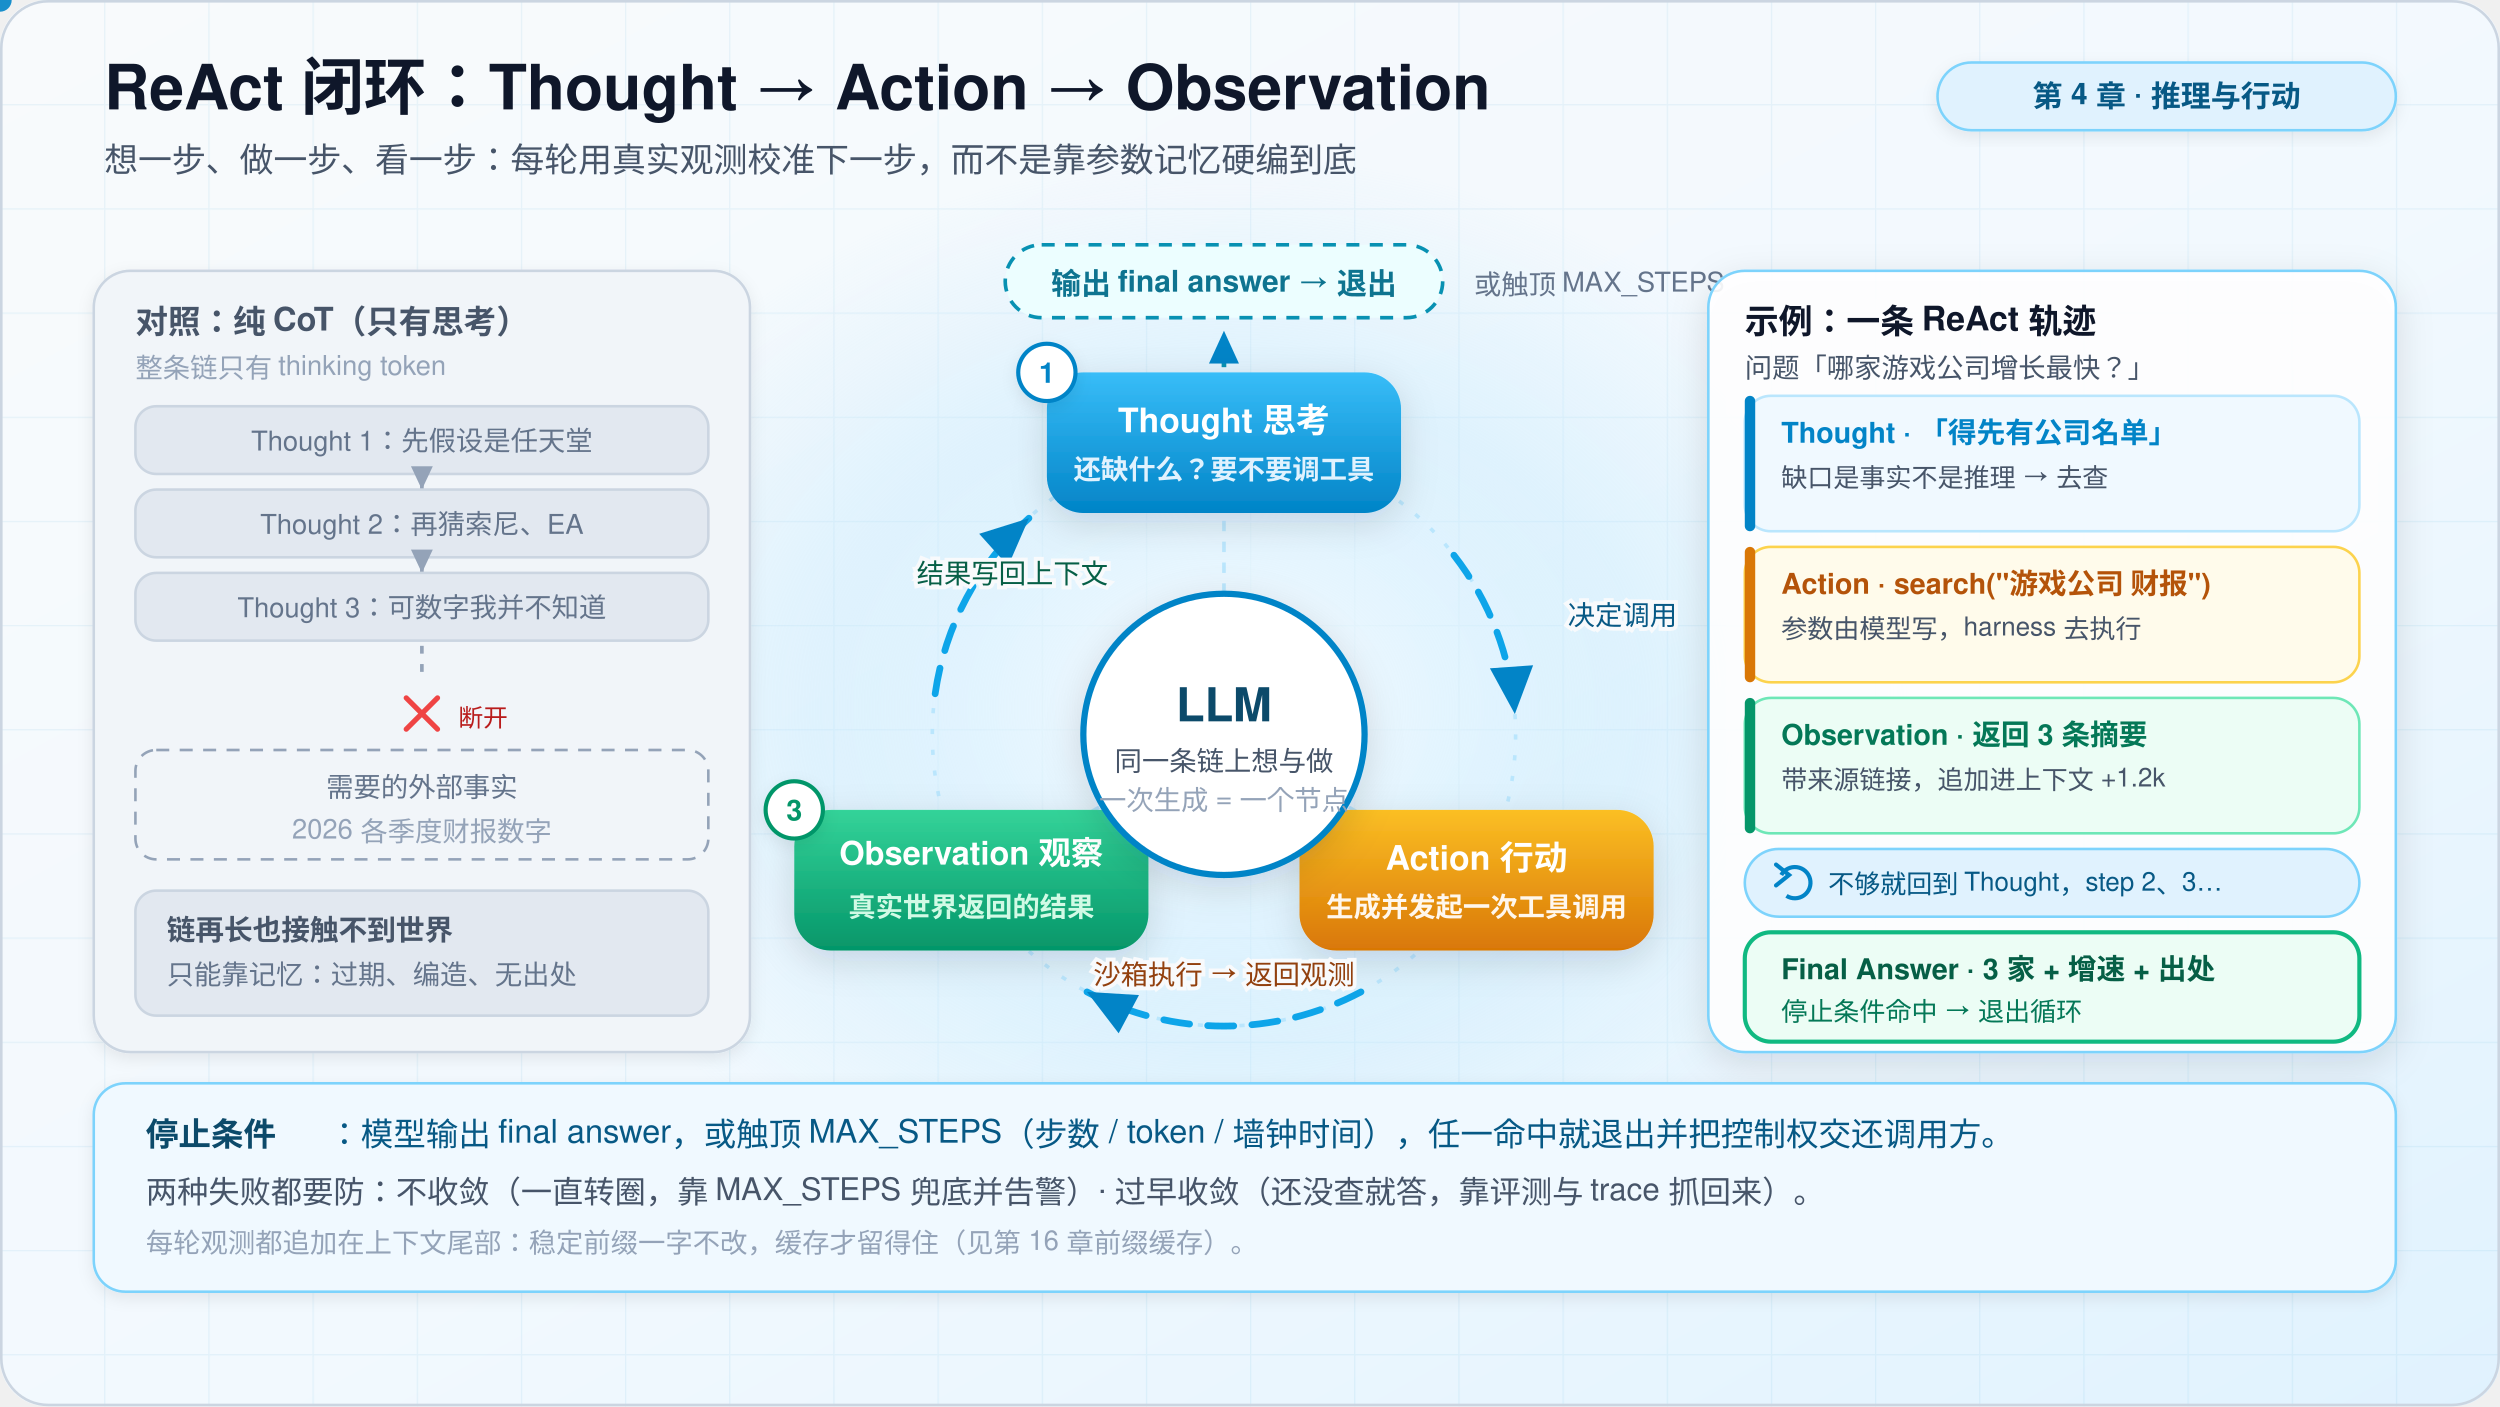
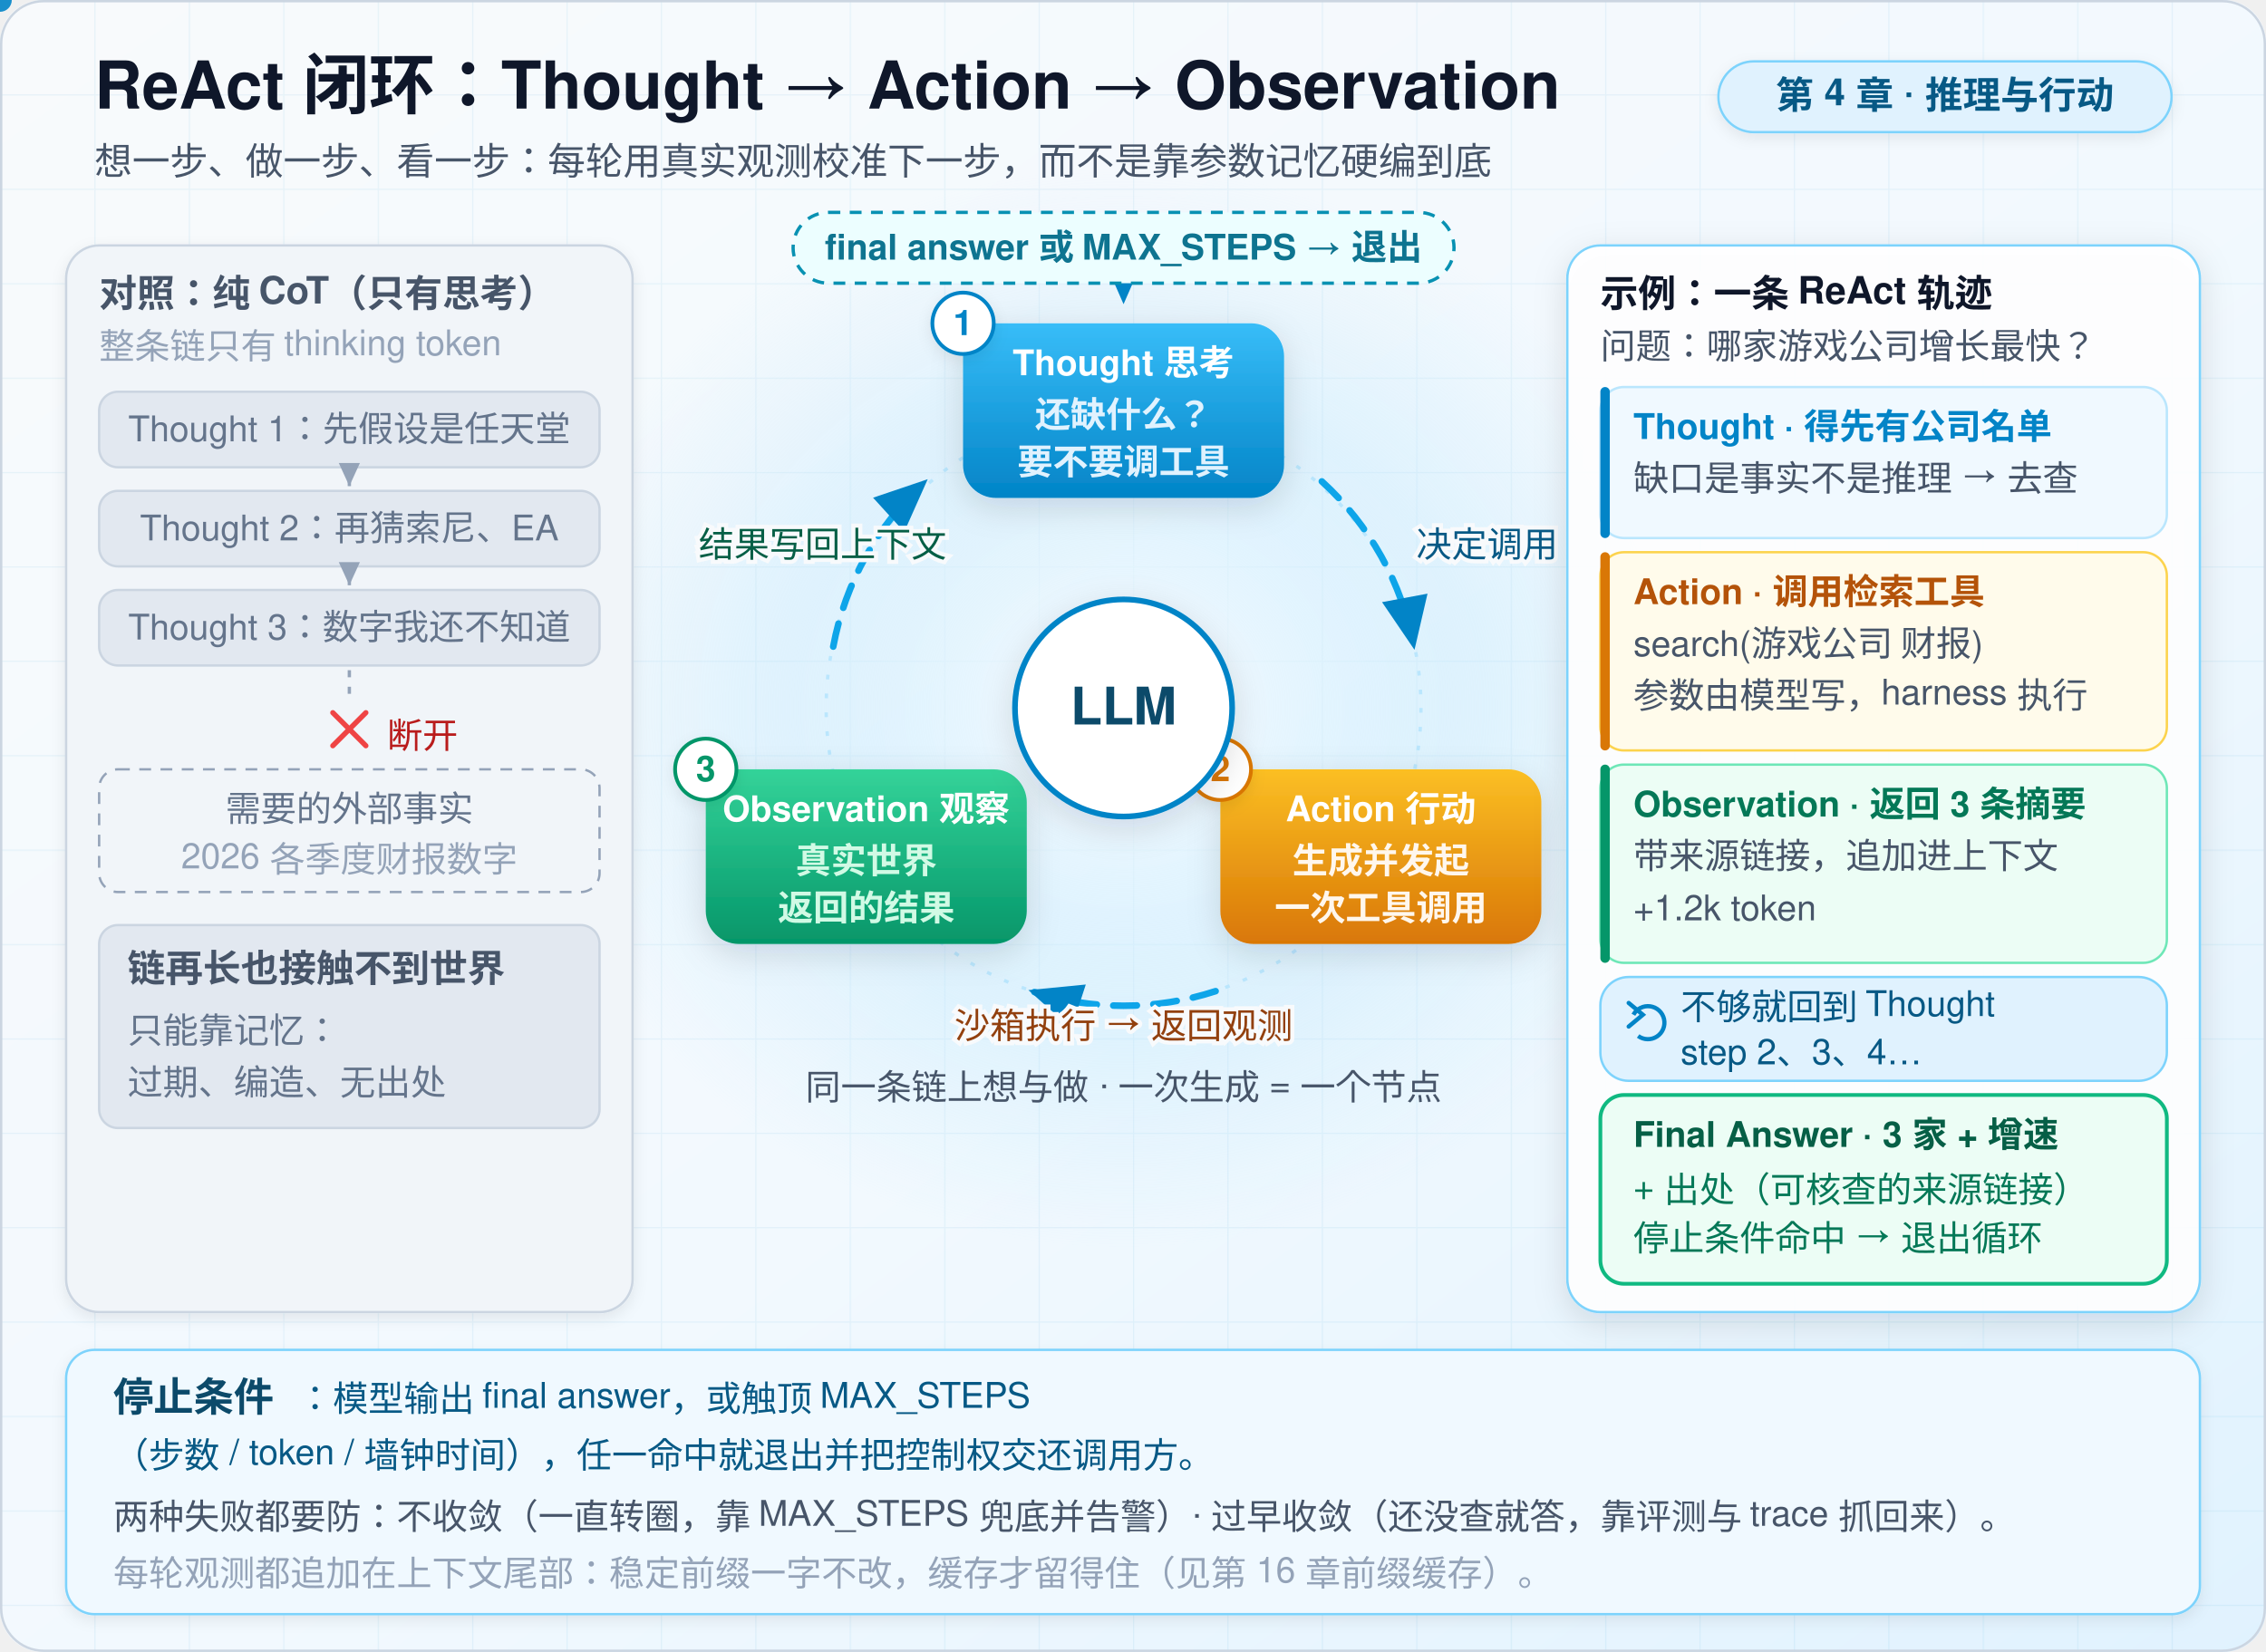
- <svg xmlns="http://www.w3.org/2000/svg" viewBox="0 0 960 540" width="960" height="540" font-family="-apple-system,Segoe UI,Helvetica,Arial,sans-serif" font-size="13" role="img" aria-label="ReAct 闭环示意图：LLM 居中，Thought、Action、Observation 三节点顺时针循环并带流动动画；右侧示例轨迹卡（查游戏公司财报），左侧灰色对比卡说明纯 CoT 只有思考链接触不到世界；底部说明停止条件是输出 final answer 或触顶 MAX_STEPS">
+ <svg xmlns="http://www.w3.org/2000/svg" viewBox="0 0 960 700" width="960" height="700" font-family="-apple-system,Segoe UI,Helvetica,Arial,sans-serif" font-size="15" role="img" aria-label="ReAct 闭环示意图：LLM 居中，Thought、Action、Observation 三节点顺时针循环并带流动动画；右侧示例轨迹卡（查游戏公司财报），左侧灰色对比卡说明纯 CoT 只有思考链接触不到世界；底部说明停止条件是输出 final answer 或触顶 MAX_STEPS">
  <defs>
    <linearGradient id="bg2" x1="0" y1="0" x2="1" y2="1">
      <stop offset="0%" stop-color="#f8fafc" />
      <stop offset="55%" stop-color="#f2f9fe" />
      <stop offset="100%" stop-color="#e0f2fe" />
    </linearGradient>
    <radialGradient id="glow" cx="50%" cy="50%" r="50%">
      <stop offset="0%" stop-color="#ffffff" stop-opacity="0.95" />
      <stop offset="60%" stop-color="#bae6fd" stop-opacity="0.35" />
      <stop offset="100%" stop-color="#bae6fd" stop-opacity="0" />
    </radialGradient>
    <pattern id="grid2" width="40" height="40" patternUnits="userSpaceOnUse">
      <path d="M40 0H0V40" fill="none" stroke="#0284c7" stroke-opacity="0.07" stroke-width="1" />
    </pattern>
    <linearGradient id="gTh" x1="0" y1="0" x2="0" y2="1">
      <stop offset="0%" stop-color="#38bdf8" />
      <stop offset="100%" stop-color="#0284c7" />
    </linearGradient>
    <linearGradient id="gAc" x1="0" y1="0" x2="0" y2="1">
      <stop offset="0%" stop-color="#fbbf24" />
      <stop offset="100%" stop-color="#d97706" />
    </linearGradient>
    <linearGradient id="gOb" x1="0" y1="0" x2="0" y2="1">
      <stop offset="0%" stop-color="#34d399" />
      <stop offset="100%" stop-color="#059669" />
    </linearGradient>
    <filter id="sh2" x="-25%" y="-25%" width="150%" height="150%">
      <feDropShadow dx="0" dy="4" stdDeviation="7" flood-color="#0f172a" flood-opacity="0.13" />
    </filter>
    <filter id="sh2s" x="-25%" y="-25%" width="150%" height="150%">
      <feDropShadow dx="0" dy="2" stdDeviation="3" flood-color="#0f172a" flood-opacity="0.08" />
    </filter>
-     <marker id="arrSky" markerWidth="10" markerHeight="10" refX="7" refY="3.2" orient="auto">
-       <path d="M0,0 L7,3.2 L0,6.4 z" fill="#0284c7" />
+     <marker id="arrSky" markerWidth="11" markerHeight="11" refX="7.5" refY="3.5" orient="auto">
+       <path d="M0,0 L8,3.5 L0,7 z" fill="#0284c7" />
    </marker>
-     <marker id="arrGy" markerWidth="9" markerHeight="9" refX="6.4" refY="3" orient="auto">
-       <path d="M0,0 L6.4,3 L0,6 z" fill="#94a3b8" />
+     <marker id="arrGy" markerWidth="10" markerHeight="10" refX="7" refY="3.2" orient="auto">
+       <path d="M0,0 L7,3.2 L0,6.4 z" fill="#94a3b8" />
    </marker>
  </defs>
-   <rect width="960" height="540" rx="18" fill="url(#bg2)" />
-   <rect width="960" height="540" rx="18" fill="url(#grid2)" />
-   <ellipse cx="470" cy="272" rx="268" ry="212" fill="url(#glow)" />
-   <rect x="0.5" y="0.5" width="959" height="539" rx="18" fill="none" stroke="#cbd5e1" />
-   <text x="40" y="42" font-size="24" font-weight="700" fill="#0f172a">ReAct 闭环：Thought → Action → Observation</text>
-   <text x="40" y="66" font-size="13" fill="#475569">想一步、做一步、看一步：每轮用真实观测校准下一步，而不是靠参数记忆硬编到底</text>
+   <rect width="960" height="700" rx="18" fill="url(#bg2)" />
+   <rect width="960" height="700" rx="18" fill="url(#grid2)" />
+   <ellipse cx="476" cy="300" rx="250" ry="230" fill="url(#glow)" />
+   <rect x="0.5" y="0.5" width="959" height="699" rx="18" fill="none" stroke="#cbd5e1" />
+   <text x="40" y="46" font-size="28" font-weight="700" fill="#0f172a">ReAct 闭环：Thought → Action → Observation</text>
+   <text x="40" y="74" font-size="16" fill="#475569">想一步、做一步、看一步：每轮用真实观测校准下一步，而不是靠参数记忆硬编到底</text>
  <g filter="url(#sh2s)">
-     <rect x="744" y="24" width="176" height="26" rx="13" fill="#e0f2fe" stroke="#7dd3fc" />
+     <rect x="728" y="26" width="192" height="30" rx="15" fill="#e0f2fe" stroke="#7dd3fc" />
  </g>
-   <text x="832" y="41" text-anchor="middle" font-size="11.5" font-weight="700" fill="#075985">第 4 章 · 推理与行动</text>
+   <text x="824" y="46" text-anchor="middle" font-size="16" font-weight="700" fill="#075985">第 4 章 · 推理与行动</text>
  <g filter="url(#sh2s)">
-     <rect x="36" y="104" width="252" height="300" rx="14" fill="#f1f5f9" stroke="#cbd5e1" />
+     <rect x="28" y="104" width="240" height="452" rx="14" fill="#f1f5f9" stroke="#cbd5e1" />
  </g>
-   <text x="52" y="128" font-size="12.5" font-weight="700" fill="#475569">对照：纯 CoT（只有思考）</text>
-   <text x="52" y="145" font-size="10.5" fill="#94a3b8">整条链只有 thinking token</text>
-   <rect x="52" y="156" width="220" height="26" rx="8" fill="#e2e8f0" stroke="#cbd5e1" />
-   <text x="162" y="173" text-anchor="middle" font-size="10.5" fill="#64748b">Thought 1：先假设是任天堂</text>
-   <path d="M162 182v6" stroke="#94a3b8" stroke-width="1.4" marker-end="url(#arrGy)" />
-   <rect x="52" y="188" width="220" height="26" rx="8" fill="#e2e8f0" stroke="#cbd5e1" />
-   <text x="162" y="205" text-anchor="middle" font-size="10.5" fill="#64748b">Thought 2：再猜索尼、EA</text>
-   <path d="M162 214v6" stroke="#94a3b8" stroke-width="1.4" marker-end="url(#arrGy)" />
-   <rect x="52" y="220" width="220" height="26" rx="8" fill="#e2e8f0" stroke="#cbd5e1" />
-   <text x="162" y="237" text-anchor="middle" font-size="10.5" fill="#64748b">Thought 3：可数字我并不知道</text>
-   <path d="M162 248v14" stroke="#94a3b8" stroke-width="1.4" stroke-dasharray="3 4" />
-   <g stroke="#ef4444" stroke-width="2" stroke-linecap="round">
-     <path d="M156 268 L168 280" />
-     <path d="M168 268 L156 280" />
+   <text x="42" y="130" font-size="16" font-weight="700" fill="#475569">对照：纯 CoT（只有思考）</text>
+   <text x="42" y="152" font-size="15" fill="#94a3b8">整条链只有 thinking token</text>
+   <rect x="42" y="166" width="212" height="32" rx="8" fill="#e2e8f0" stroke="#cbd5e1" />
+   <text x="148" y="187" text-anchor="middle" font-size="15" fill="#64748b">Thought 1：先假设是任天堂</text>
+   <path d="M148 198v8" stroke="#94a3b8" stroke-width="1.4" marker-end="url(#arrGy)" />
+   <rect x="42" y="208" width="212" height="32" rx="8" fill="#e2e8f0" stroke="#cbd5e1" />
+   <text x="148" y="229" text-anchor="middle" font-size="15" fill="#64748b">Thought 2：再猜索尼、EA</text>
+   <path d="M148 240v8" stroke="#94a3b8" stroke-width="1.4" marker-end="url(#arrGy)" />
+   <rect x="42" y="250" width="212" height="32" rx="8" fill="#e2e8f0" stroke="#cbd5e1" />
+   <text x="148" y="271" text-anchor="middle" font-size="15" fill="#64748b">Thought 3：数字我还不知道</text>
+   <path d="M148 284v12" stroke="#94a3b8" stroke-width="1.4" stroke-dasharray="3 4" />
+   <g stroke="#ef4444" stroke-width="2.2" stroke-linecap="round">
+     <path d="M141 302 L155 316" />
+     <path d="M155 302 L141 316" />
  </g>
-   <text x="176" y="279" font-size="9.5" fill="#b91c1c">断开</text>
-   <rect x="52" y="288" width="220" height="42" rx="8" fill="none" stroke="#94a3b8" stroke-dasharray="5 4" />
-   <text x="162" y="306" text-anchor="middle" font-size="10.5" fill="#64748b">需要的外部事实</text>
-   <text x="162" y="322" text-anchor="middle" font-size="10.5" fill="#94a3b8">2026 各季度财报数字</text>
-   <rect x="52" y="342" width="220" height="48" rx="8" fill="#e2e8f0" stroke="#cbd5e1" />
-   <text x="64" y="361" font-size="11" font-weight="700" fill="#475569">链再长也接触不到世界</text>
-   <text x="64" y="378" font-size="10.5" fill="#64748b">只能靠记忆：过期、编造、无出处</text>
-   <circle cx="470" cy="282" r="112" fill="none" stroke="#bae6fd" stroke-width="1.4" stroke-dasharray="2 6" />
-   <g stroke="#bae6fd" stroke-width="1.4" stroke-dasharray="4 4">
-     <path d="M470 228v-30" />
-     <path d="M518 310l26 15" />
-     <path d="M422 310l-26 15" />
-   </g>
-   <g fill="none" stroke="#0ea5e9" stroke-width="2.6" stroke-linecap="round" stroke-dasharray="10 7" marker-end="url(#arrSky)">
-     <path d="M558.3 213.2 A112 112 0 0 1 581.7 274.2">
+   <text x="164" y="317" font-size="15" fill="#b91c1c">断开</text>
+   <rect x="42" y="326" width="212" height="52" rx="8" fill="none" stroke="#94a3b8" stroke-dasharray="5 4" />
+   <text x="148" y="348" text-anchor="middle" font-size="15" fill="#64748b">需要的外部事实</text>
+   <text x="148" y="368" text-anchor="middle" font-size="15" fill="#94a3b8">2026 各季度财报数字</text>
+   <rect x="42" y="392" width="212" height="86" rx="8" fill="#e2e8f0" stroke="#cbd5e1" />
+   <text x="54" y="416" font-size="16" font-weight="700" fill="#475569">链再长也接触不到世界</text>
+   <text x="54" y="442" font-size="15" fill="#64748b">只能靠记忆：</text>
+   <text x="54" y="464" font-size="15" fill="#64748b">过期、编造、无出处</text>
+   <circle cx="476" cy="300" r="126" fill="none" stroke="#bae6fd" stroke-width="1.4" stroke-dasharray="2 6" />
+   <g fill="none" stroke="#0ea5e9" stroke-width="2.8" stroke-linecap="round" stroke-dasharray="10 7" marker-end="url(#arrSky)">
+     <path d="M560 204 A126 126 0 0 1 599 274">
      <animate attributeName="stroke-dashoffset" values="0;-51" dur="2.6s" repeatCount="indefinite" />
    </path>
-     <path d="M522.6 380.9 A112 112 0 0 1 417.4 380.9">
+     <path d="M515 420 A126 126 0 0 1 437 420">
      <animate attributeName="stroke-dashoffset" values="0;-51" dur="2.6s" begin="-0.9s" repeatCount="indefinite" />
    </path>
-     <path d="M359.1 266.4 A112 112 0 0 1 395.1 199">
+     <path d="M353 274 A126 126 0 0 1 392 204">
      <animate attributeName="stroke-dashoffset" values="0;-51" dur="2.6s" begin="-1.8s" repeatCount="indefinite" />
    </path>
  </g>
-   <circle r="4.5" fill="#0284c7" fill-opacity="0.9">
-     <animateMotion dur="4s" repeatCount="indefinite" path="M470 170 A112 112 0 0 1 567 338 A112 112 0 0 1 373 338 A112 112 0 0 1 470 170" />
+   <circle r="5" fill="#0284c7" fill-opacity="0.9">
+     <animateMotion dur="4s" repeatCount="indefinite" path="M476 174 A126 126 0 0 1 585 363 A126 126 0 0 1 367 363 A126 126 0 0 1 476 174" />
  </circle>
-   <path d="M470 141v-14" stroke="#0891b2" stroke-width="1.8" stroke-dasharray="4 3" marker-end="url(#arrSky)" />
-   <rect x="386" y="94" width="168" height="28" rx="14" fill="#ecfeff" stroke="#0891b2" stroke-width="1.4" stroke-dasharray="5 4" />
-   <text x="470" y="113" text-anchor="middle" font-size="11.5" font-weight="700" fill="#0e7490">输出 final answer → 退出</text>
-   <text x="566" y="113" font-size="10.5" fill="#64748b">或触顶 MAX_STEPS</text>
+   <path d="M476 121v7" stroke="#0891b2" stroke-width="1.8" stroke-dasharray="4 3" marker-end="url(#arrSky)" />
+   <rect x="336" y="90" width="280" height="30" rx="15" fill="#ecfeff" stroke="#0891b2" stroke-width="1.4" stroke-dasharray="5 4" />
+   <text x="476" y="110" text-anchor="middle" font-size="15" font-weight="700" fill="#0e7490">final answer 或 MAX_STEPS → 退出</text>
  <g filter="url(#sh2)">
-     <rect x="402" y="143" width="136" height="54" rx="14" fill="url(#gTh)" />
-     <rect x="499" y="311" width="136" height="54" rx="14" fill="url(#gAc)" />
-     <rect x="305" y="311" width="136" height="54" rx="14" fill="url(#gOb)" />
+     <rect x="408" y="137" width="136" height="74" rx="14" fill="url(#gTh)" />
+     <rect x="517" y="326" width="136" height="74" rx="14" fill="url(#gAc)" />
+     <rect x="299" y="326" width="136" height="74" rx="14" fill="url(#gOb)" />
  </g>
  <g text-anchor="middle" font-weight="700">
-     <text x="470" y="166" font-size="13" fill="#ffffff">Thought 思考</text>
-     <text x="470" y="184" font-size="10.5" fill="#e0f2fe">还缺什么？要不要调工具</text>
-     <text x="567" y="334" font-size="13" fill="#ffffff">Action 行动</text>
-     <text x="567" y="352" font-size="10.5" fill="#fff7ed">生成并发起一次工具调用</text>
-     <text x="373" y="332" font-size="12.5" fill="#ffffff">Observation 观察</text>
-     <text x="373" y="352" font-size="10.5" fill="#d1fae5">真实世界返回的结果</text>
+     <text x="476" y="159" font-size="15" fill="#ffffff">Thought 思考</text>
+     <text x="476" y="181" font-size="15" fill="#e0f2fe">还缺什么？</text>
+     <text x="476" y="201" font-size="15" fill="#e0f2fe">要不要调工具</text>
+     <text x="585" y="348" font-size="15" fill="#ffffff">Action 行动</text>
+     <text x="585" y="370" font-size="15" fill="#fff7ed">生成并发起</text>
+     <text x="585" y="390" font-size="15" fill="#fff7ed">一次工具调用</text>
+     <text x="367" y="348" font-size="15" fill="#ffffff">Observation 观察</text>
+     <text x="367" y="370" font-size="15" fill="#d1fae5">真实世界</text>
+     <text x="367" y="390" font-size="15" fill="#d1fae5">返回的结果</text>
  </g>
  <g filter="url(#sh2s)">
-     <circle cx="402" cy="143" r="11" fill="#ffffff" stroke="#0284c7" stroke-width="1.6" />
-     <circle cx="499" cy="311" r="11" fill="#ffffff" stroke="#d97706" stroke-width="1.6" />
-     <circle cx="305" cy="311" r="11" fill="#ffffff" stroke="#059669" stroke-width="1.6" />
+     <circle cx="408" cy="137" r="13" fill="#ffffff" stroke="#0284c7" stroke-width="1.6" />
+     <circle cx="517" cy="326" r="13" fill="#ffffff" stroke="#d97706" stroke-width="1.6" />
+     <circle cx="299" cy="326" r="13" fill="#ffffff" stroke="#059669" stroke-width="1.6" />
  </g>
-   <g text-anchor="middle" font-size="11" font-weight="700">
-     <text x="402" y="147" fill="#0284c7">1</text>
-     <text x="499" y="315" fill="#d97706">2</text>
-     <text x="305" y="315" fill="#059669">3</text>
+   <g text-anchor="middle" font-size="15" font-weight="700">
+     <text x="408" y="142" fill="#0284c7">1</text>
+     <text x="517" y="331" fill="#d97706">2</text>
+     <text x="299" y="331" fill="#059669">3</text>
  </g>
-   <circle cx="470" cy="282" r="54" fill="#ffffff" stroke="#0284c7" stroke-width="2.4" filter="url(#sh2)" />
-   <text x="470" y="277" text-anchor="middle" font-size="18" font-weight="700" fill="#0c4a6a">LLM</text>
-   <text x="470" y="296" text-anchor="middle" font-size="10.5" fill="#475569">同一条链上想与做</text>
-   <text x="470" y="311" text-anchor="middle" font-size="10.5" fill="#94a3b8">一次生成 = 一个节点</text>
-   <text x="602" y="240" font-size="10.5" fill="#075985" stroke="#f8fafc" stroke-width="3" paint-order="stroke">决定调用</text>
-   <text x="470" y="378" text-anchor="middle" font-size="10.5" fill="#92400e" stroke="#f8fafc" stroke-width="3" paint-order="stroke">沙箱执行 → 返回观测</text>
-   <text x="352" y="224" font-size="10.5" fill="#065f46" stroke="#f8fafc" stroke-width="3" paint-order="stroke">结果写回上下文</text>
+   <circle cx="476" cy="300" r="46" fill="#ffffff" stroke="#0284c7" stroke-width="2.4" filter="url(#sh2)" />
+   <text x="476" y="307" text-anchor="middle" font-size="22" font-weight="700" fill="#0c4a6a">LLM</text>
+   <text x="476" y="466" text-anchor="middle" font-size="15" fill="#475569">同一条链上想与做 · 一次生成 = 一个节点</text>
+   <text x="600" y="236" font-size="15" fill="#075985" stroke="#f8fafc" stroke-width="3.5" paint-order="stroke">决定调用</text>
+   <text x="476" y="440" text-anchor="middle" font-size="15" fill="#92400e" stroke="#f8fafc" stroke-width="3.5" paint-order="stroke">沙箱执行 → 返回观测</text>
+   <text x="296" y="236" font-size="15" fill="#065f46" stroke="#f8fafc" stroke-width="3.5" paint-order="stroke">结果写回上下文</text>
  <g filter="url(#sh2)">
-     <rect x="656" y="104" width="264" height="300" rx="14" fill="#ffffff" fill-opacity="0.9" stroke="#7dd3fc" />
+     <rect x="664" y="104" width="268" height="452" rx="14" fill="#ffffff" fill-opacity="0.9" stroke="#7dd3fc" />
  </g>
-   <text x="670" y="128" font-size="13" font-weight="700" fill="#0f172a">示例：一条 ReAct 轨迹</text>
-   <text x="670" y="145" font-size="10.5" fill="#475569">问题「哪家游戏公司增长最快？」</text>
-   <rect x="670" y="152" width="236" height="52" rx="10" fill="#f0f9ff" stroke="#bae6fd" />
-   <rect x="670" y="152" width="4" height="52" rx="2" fill="#0284c7" />
-   <text x="684" y="170" font-size="11" font-weight="700" fill="#0284c7">Thought · 「得先有公司名单」</text>
-   <text x="684" y="187" font-size="10" fill="#475569">缺口是事实不是推理 → 去查</text>
-   <rect x="670" y="210" width="236" height="52" rx="10" fill="#fffbeb" stroke="#fcd34d" />
-   <rect x="670" y="210" width="4" height="52" rx="2" fill="#d97706" />
-   <text x="684" y="228" font-size="11" font-weight="700" fill="#b45309">Action · search("游戏公司 财报")</text>
-   <text x="684" y="245" font-size="10" fill="#475569">参数由模型写，harness 去执行</text>
-   <rect x="670" y="268" width="236" height="52" rx="10" fill="#ecfdf5" stroke="#6ee7b7" />
-   <rect x="670" y="268" width="4" height="52" rx="2" fill="#059669" />
-   <text x="684" y="286" font-size="11" font-weight="700" fill="#047857">Observation · 返回 3 条摘要</text>
-   <text x="684" y="303" font-size="10" fill="#475569">带来源链接，追加进上下文 +1.2k</text>
-   <rect x="670" y="326" width="236" height="26" rx="13" fill="#e0f2fe" stroke="#7dd3fc" />
-   <path d="M684 336 a6 6 0 1 1 2 8" fill="none" stroke="#0284c7" stroke-width="1.6" />
-   <path d="M682 332 L687 336 L682 340" fill="none" stroke="#0284c7" stroke-width="1.6" stroke-linecap="round" />
-   <text x="702" y="343" font-size="10" fill="#075985">不够就回到 Thought，step 2、3…</text>
-   <rect x="670" y="358" width="236" height="42" rx="10" fill="#ecfdf5" stroke="#10b981" stroke-width="1.6" />
-   <text x="684" y="376" font-size="11" font-weight="700" fill="#065f46">Final Answer · 3 家 + 增速 + 出处</text>
-   <text x="684" y="392" font-size="10" fill="#047857">停止条件命中 → 退出循环</text>
+   <text x="678" y="130" font-size="16" font-weight="700" fill="#0f172a">示例：一条 ReAct 轨迹</text>
+   <text x="678" y="152" font-size="15" fill="#475569">问题：哪家游戏公司增长最快？</text>
+   <rect x="678" y="164" width="240" height="64" rx="10" fill="#f0f9ff" stroke="#bae6fd" />
+   <rect x="678" y="164" width="4" height="64" rx="2" fill="#0284c7" />
+   <text x="692" y="186" font-size="15" font-weight="700" fill="#0284c7">Thought · 得先有公司名单</text>
+   <text x="692" y="208" font-size="15" fill="#475569">缺口是事实不是推理 → 去查</text>
+   <rect x="678" y="234" width="240" height="84" rx="10" fill="#fffbeb" stroke="#fcd34d" />
+   <rect x="678" y="234" width="4" height="84" rx="2" fill="#d97706" />
+   <text x="692" y="256" font-size="15" font-weight="700" fill="#b45309">Action · 调用检索工具</text>
+   <text x="692" y="278" font-size="15" fill="#475569">search(游戏公司 财报)</text>
+   <text x="692" y="300" font-size="15" fill="#475569">参数由模型写，harness 执行</text>
+   <rect x="678" y="324" width="240" height="84" rx="10" fill="#ecfdf5" stroke="#6ee7b7" />
+   <rect x="678" y="324" width="4" height="84" rx="2" fill="#059669" />
+   <text x="692" y="346" font-size="15" font-weight="700" fill="#047857">Observation · 返回 3 条摘要</text>
+   <text x="692" y="368" font-size="15" fill="#475569">带来源链接，追加进上下文</text>
+   <text x="692" y="390" font-size="15" fill="#475569">+1.2k token</text>
+   <rect x="678" y="414" width="240" height="44" rx="12" fill="#e0f2fe" stroke="#7dd3fc" />
+   <path d="M692 430 a7 7 0 1 1 2 9" fill="none" stroke="#0284c7" stroke-width="1.8" />
+   <path d="M690 425 L696 430 L690 435" fill="none" stroke="#0284c7" stroke-width="1.8" stroke-linecap="round" />
+   <text x="712" y="432" font-size="15" fill="#075985">不够就回到 Thought</text>
+   <text x="712" y="451" font-size="15" fill="#075985">step 2、3、4…</text>
+   <rect x="678" y="464" width="240" height="80" rx="10" fill="#ecfdf5" stroke="#10b981" stroke-width="1.6" />
+   <text x="692" y="486" font-size="15" font-weight="700" fill="#065f46">Final Answer · 3 家 + 增速</text>
+   <text x="692" y="508" font-size="15" fill="#047857">+ 出处（可核查的来源链接）</text>
+   <text x="692" y="530" font-size="15" fill="#047857">停止条件命中 → 退出循环</text>
  <g filter="url(#sh2s)">
-     <rect x="36" y="416" width="884" height="80" rx="12" fill="#f0f9ff" stroke="#7dd3fc" />
+     <rect x="28" y="572" width="904" height="112" rx="12" fill="#f0f9ff" stroke="#7dd3fc" />
  </g>
-   <text x="56" y="440" font-size="12.5" font-weight="700" fill="#0c4a6a">停止条件</text>
-   <text x="126" y="440" font-size="12.5" fill="#075985">：模型输出 final answer，或触顶 MAX_STEPS（步数 / token / 墙钟时间），任一命中就退出并把控制权交还调用方。</text>
-   <text x="56" y="462" font-size="12" fill="#475569">两种失败都要防：不收敛（一直转圈，靠 MAX_STEPS 兜底并告警）· 过早收敛（还没查就答，靠评测与 trace 抓回来）。</text>
-   <text x="56" y="481" font-size="10.5" fill="#94a3b8">每轮观测都追加在上下文尾部：稳定前缀一字不改，缓存才留得住（见第 16 章前缀缓存）。</text>
+   <text x="48" y="598" font-size="17" font-weight="700" fill="#0c4a6a">停止条件</text>
+   <text x="126" y="598" font-size="15" fill="#075985">：模型输出 final answer，或触顶 MAX_STEPS</text>
+   <text x="48" y="622" font-size="15" fill="#075985">（步数 / token / 墙钟时间），任一命中就退出并把控制权交还调用方。</text>
+   <text x="48" y="648" font-size="15" fill="#475569">两种失败都要防：不收敛（一直转圈，靠 MAX_STEPS 兜底并告警）· 过早收敛（还没查就答，靠评测与 trace 抓回来）。</text>
+   <text x="48" y="672" font-size="15" fill="#94a3b8">每轮观测都追加在上下文尾部：稳定前缀一字不改，缓存才留得住（见第 16 章前缀缓存）。</text>
</svg>
